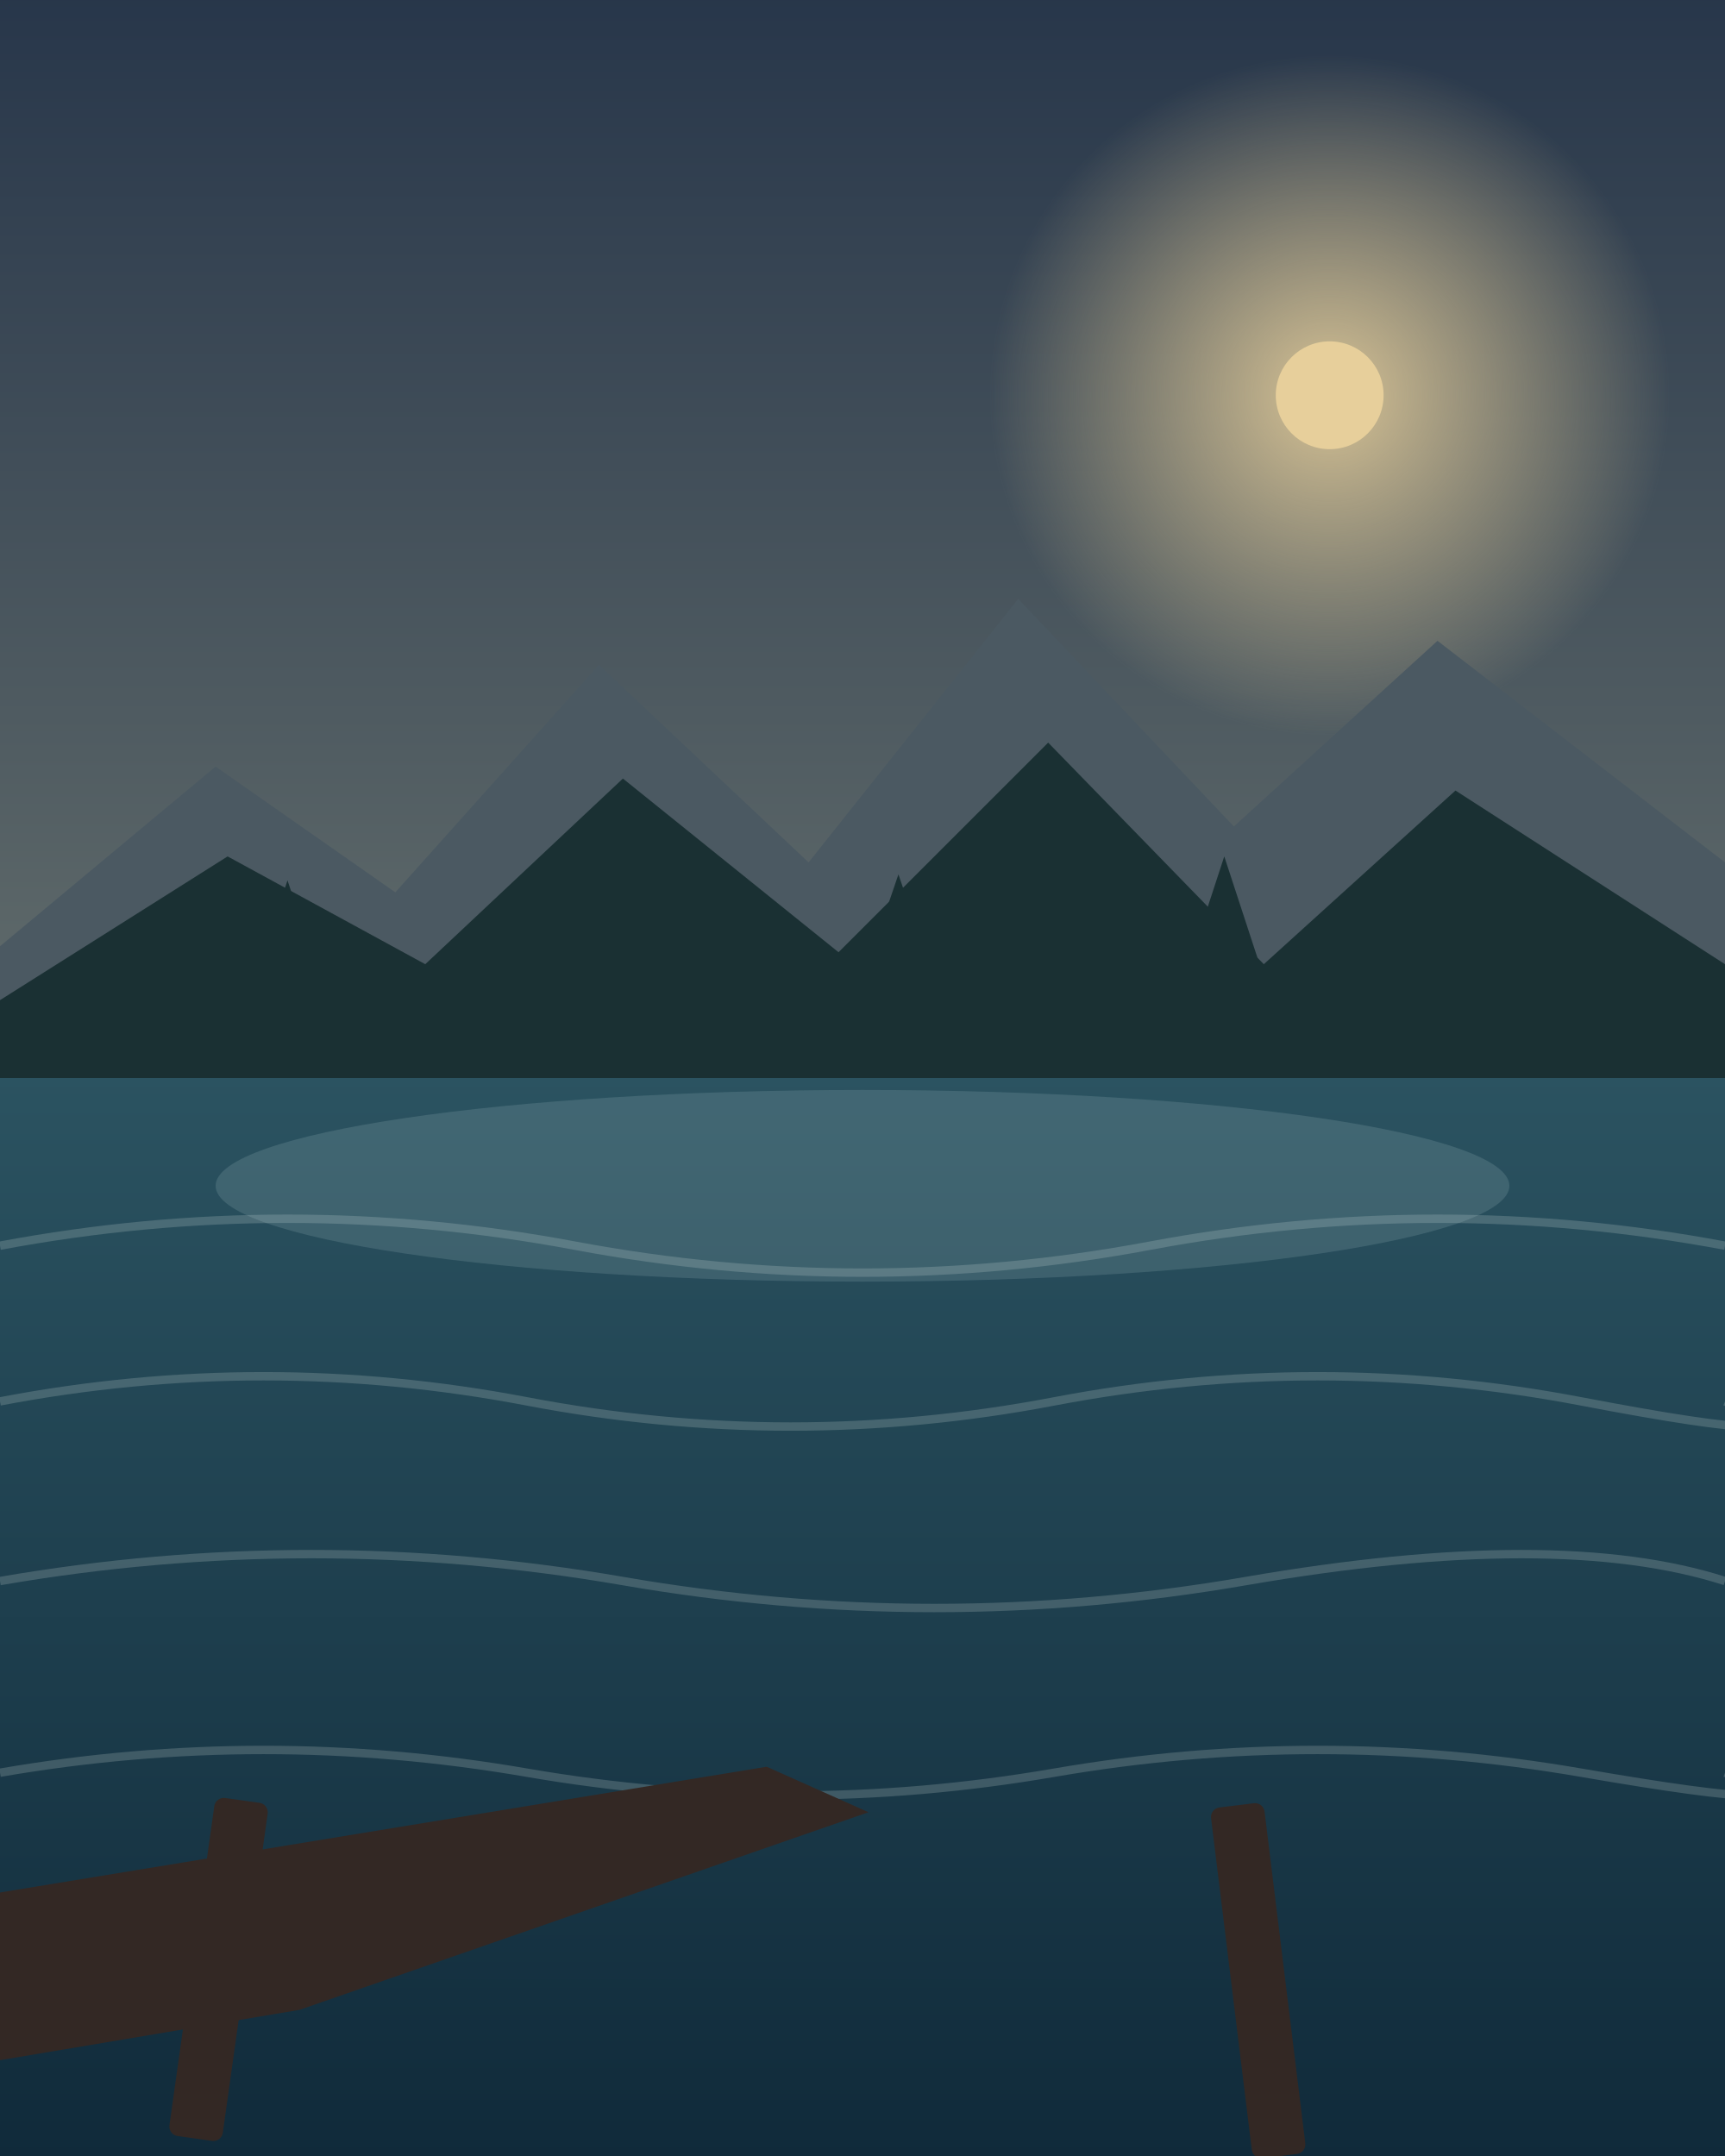
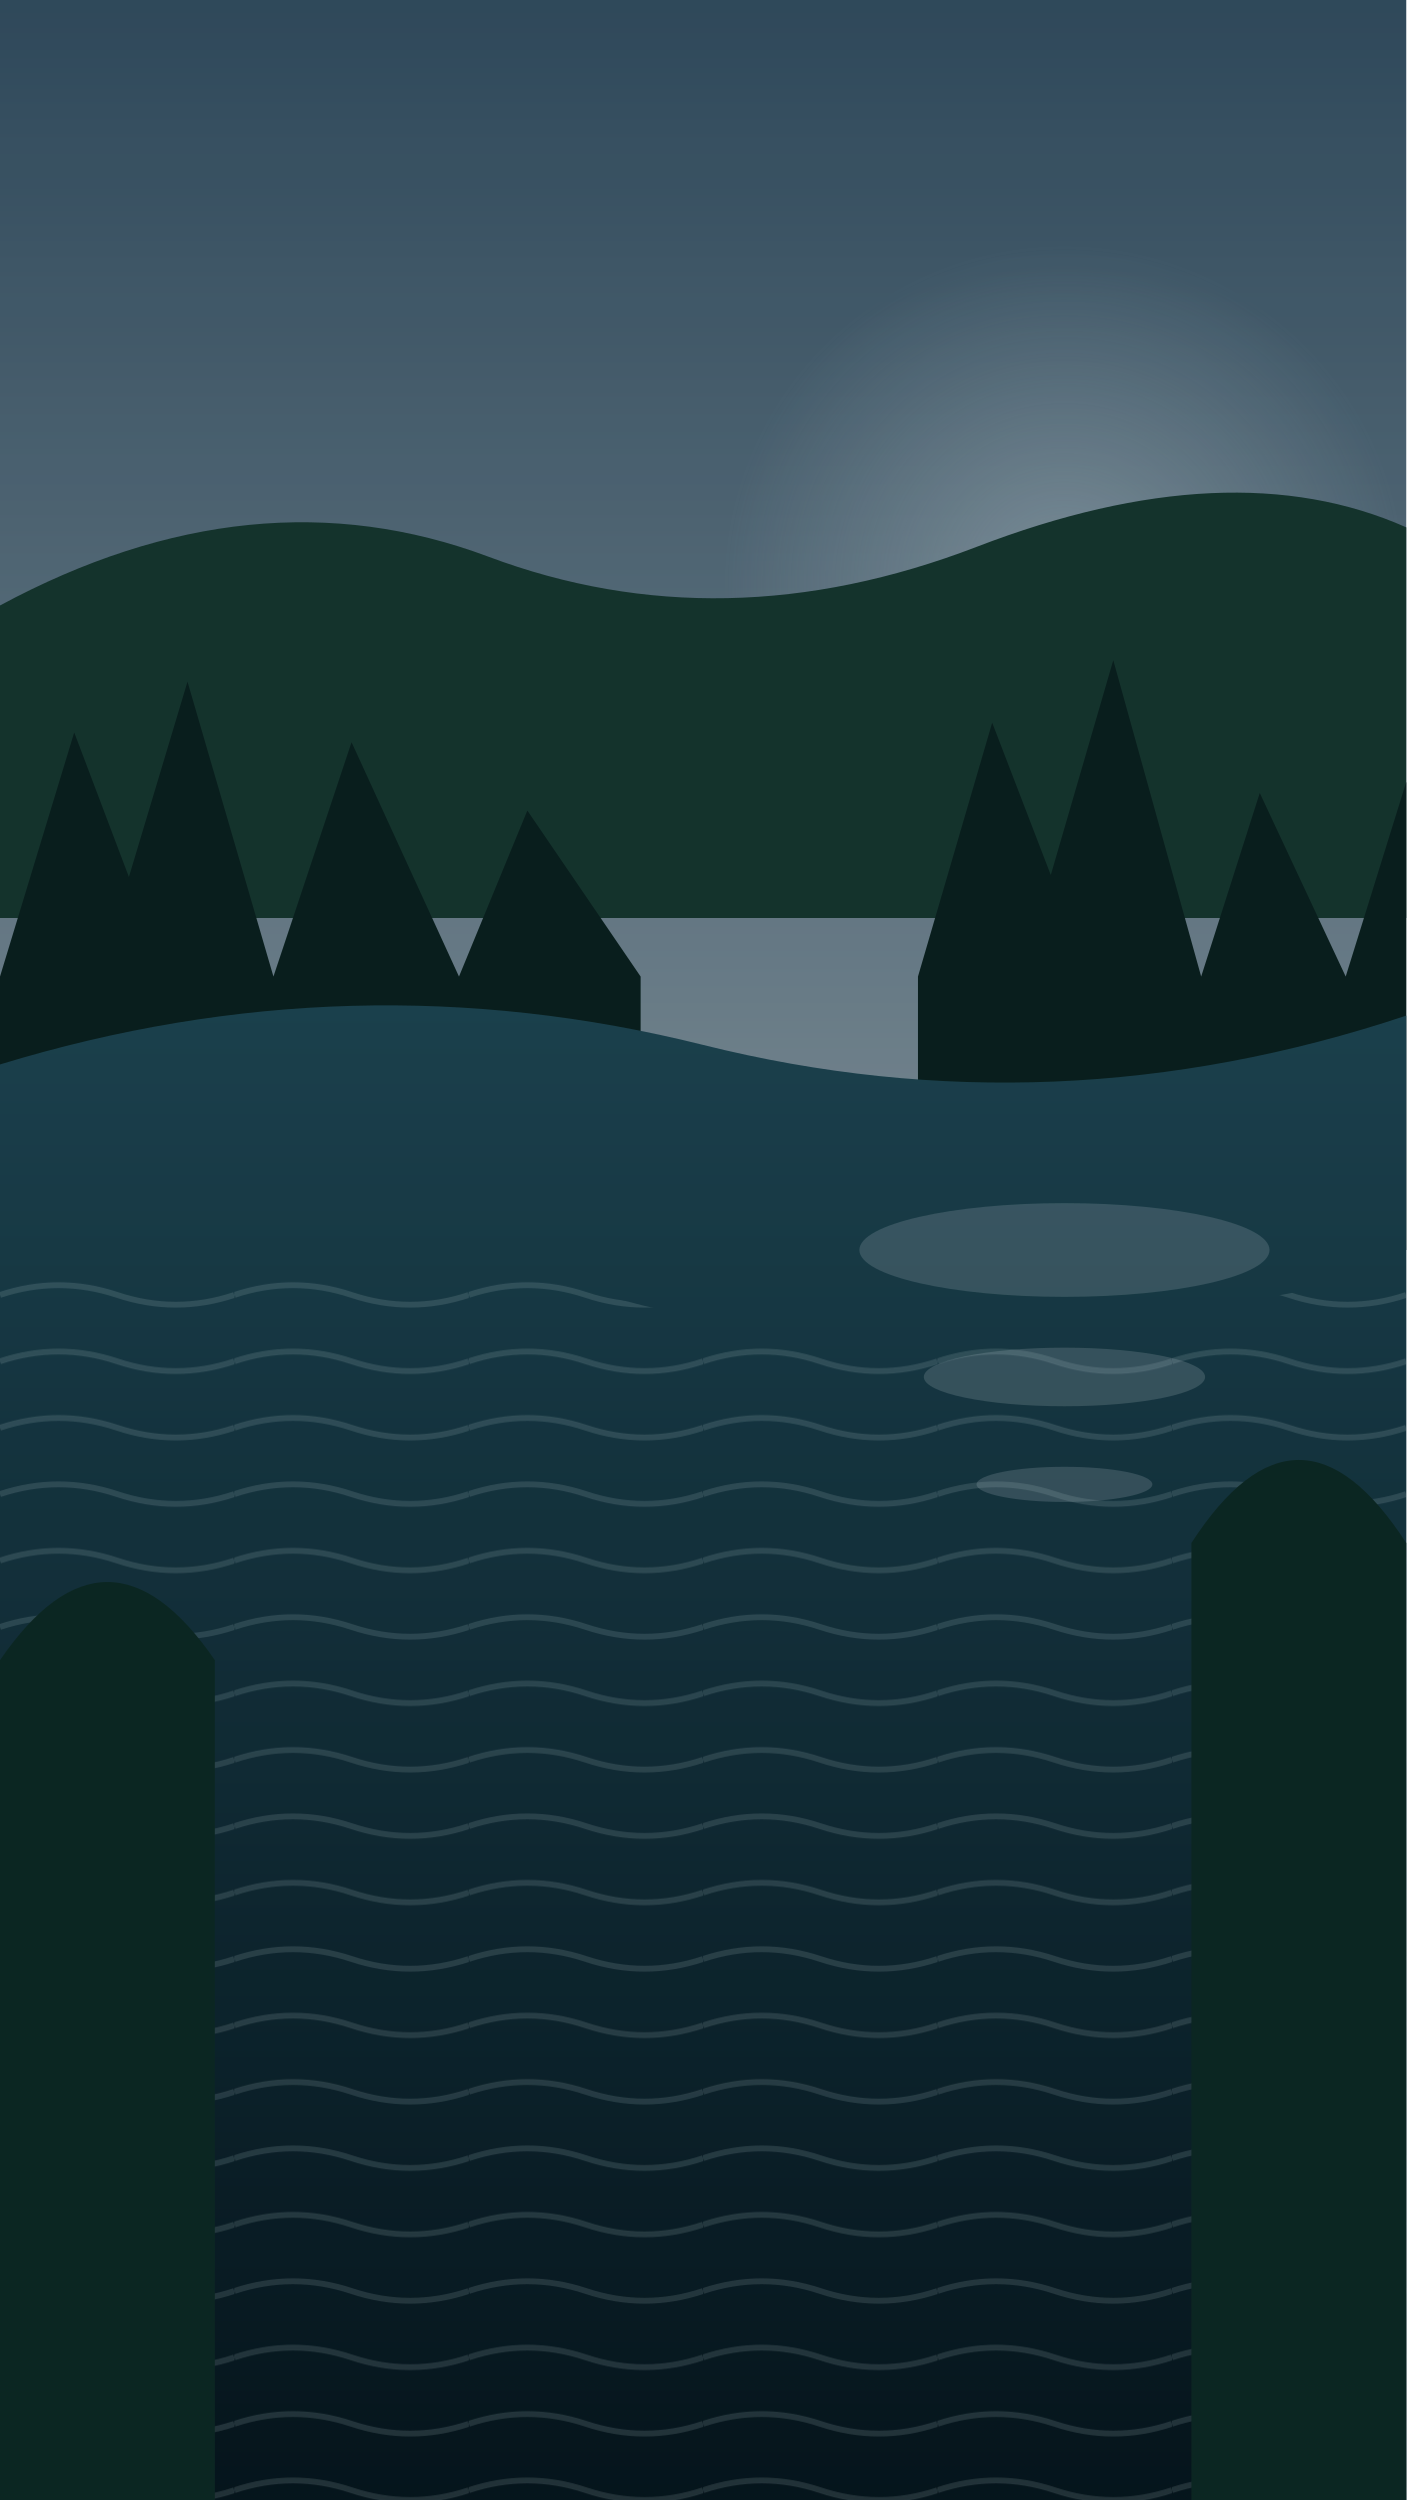
- <svg xmlns="http://www.w3.org/2000/svg" viewBox="0 0 1440 1800" preserveAspectRatio="xMidYMid slice">
+ <svg xmlns="http://www.w3.org/2000/svg" viewBox="0 0 720 1280" preserveAspectRatio="xMidYMid slice">
  <defs>
    <linearGradient id="s" x2="0" y2="1">
-       <stop stop-color="#27364a" />
-       <stop offset="1" stop-color="#9fa58f" />
+       <stop stop-color="#344f62" />
+       <stop offset=".55" stop-color="#8f9fa8" />
+       <stop offset="1" stop-color="#1e4653" />
    </linearGradient>
    <linearGradient id="w" x2="0" y2="1">
-       <stop stop-color="#2b5361" />
-       <stop offset="1" stop-color="#102a3a" />
+       <stop stop-color="#1e4653" />
+       <stop offset="1" stop-color="#06151c" />
    </linearGradient>
    <radialGradient id="sun">
-       <stop stop-color="#e7cf9b" stop-opacity=".9" />
-       <stop offset="1" stop-color="#e7cf9b" stop-opacity="0" />
+       <stop stop-color="#cbd9df" />
+       <stop offset=".18" stop-color="#cbd9df" stop-opacity=".35" />
+       <stop offset="1" stop-color="#cbd9df" stop-opacity="0" />
    </radialGradient>
+     <pattern id="r" width="120" height="34" patternUnits="userSpaceOnUse">
+       <path d="M0 17Q30 7 60 17T120 17" fill="none" stroke="#e8ffff" stroke-opacity=".14" stroke-width="3" />
+     </pattern>
  </defs>
-   <rect width="1440" height="1800" fill="url(#s)" />
-   <circle cx="1110" cy="330" r="285" fill="url(#sun)" />
-   <circle cx="1110" cy="330" r="45" fill="#e7cf9b" />
-   <path d="M0 790l180-150 150 105 170-190 175 165 175-220 180 190 170-155 240 185v260H0z" fill="#4b5962" />
-   <path d="M0 835l190-120 165 90 165-155 180 145 175-175 180 185 160-145 225 145v220H0z" fill="#1a3033" />
-   <g fill="#1a3033">
-     <path d="M70 920l55-155 55 155z" />
-     <path d="M175 930l65-195 65 195z" />
-     <path d="M405 935l70-215 70 215z" />
-     <path d="M680 935l70-205 70 205z" />
-     <path d="M950 935l72-220 72 220z" />
-     <path d="M1220 935l68-205 68 205z" />
+   <rect width="720" height="1280" fill="url(#s)" />
+   <circle cx="545" cy="300" r="175" fill="url(#sun)" />
+   <path d="M0 310Q130 240 250 285T500 280T720 270V470H0Z" fill="#17372f" />
+   <g fill="#0a201d">
+     <path d="M0 500l38-125 28 74 30-100 44 151 40-120 55 120 35-85 58 85v140H0z" />
+     <path d="M470 500l38-130 30 78 32-110 45 162 30-94 44 94 42-135 39 135v140H470z" />
  </g>
-   <rect y="900" width="1440" height="900" fill="url(#w)" />
-   <g fill="none" stroke="#d7e4df" stroke-opacity=".2" stroke-width="7">
-     <path d="M0 1040q240-45 480 0t480 0t480 0" />
-     <path d="M0 1170q220-42 440 0t440 0t440 0t120 0" />
-     <path d="M0 1320q260-45 520 0t520 0t400 0" />
-     <path d="M0 1480q220-38 440 0t440 0t440 0t120 0" />
+   <path d="M0 545Q180 490 360 535T720 520V1280H0Z" fill="url(#w)" />
+   <path d="M0 660Q150 610 300 660T720 650V1280H0Z" fill="url(#r)" />
+   <g fill="#cbd9df" opacity=".2">
+     <ellipse cx="545" cy="640" rx="105" ry="24" />
+     <ellipse cx="545" cy="705" rx="72" ry="15" />
+     <ellipse cx="545" cy="760" rx="45" ry="9" />
  </g>
-   <ellipse cx="720" cy="990" rx="540" ry="80" fill="#d9eeee" fill-opacity=".13" />
-   <path d="M0 1580l640-105 85 38-475 165-250 42z" fill="#332824" />
-   <rect x="180" y="1500" width="45" height="285" rx="8" fill="#332824" transform="rotate(8 180 1500)" />
-   <rect x="1010" y="1510" width="45" height="295" rx="8" fill="#332824" transform="rotate(-7 1010 1510)" />
+   <g fill="#0d2923">
+     <path d="M0 1280V850q55-80 110 0v430z" />
+     <path d="M610 1280V790q55-85 110 0v490z" />
+   </g>
+   <rect width="720" height="1280" fill="#021019" opacity=".12" />
</svg>
